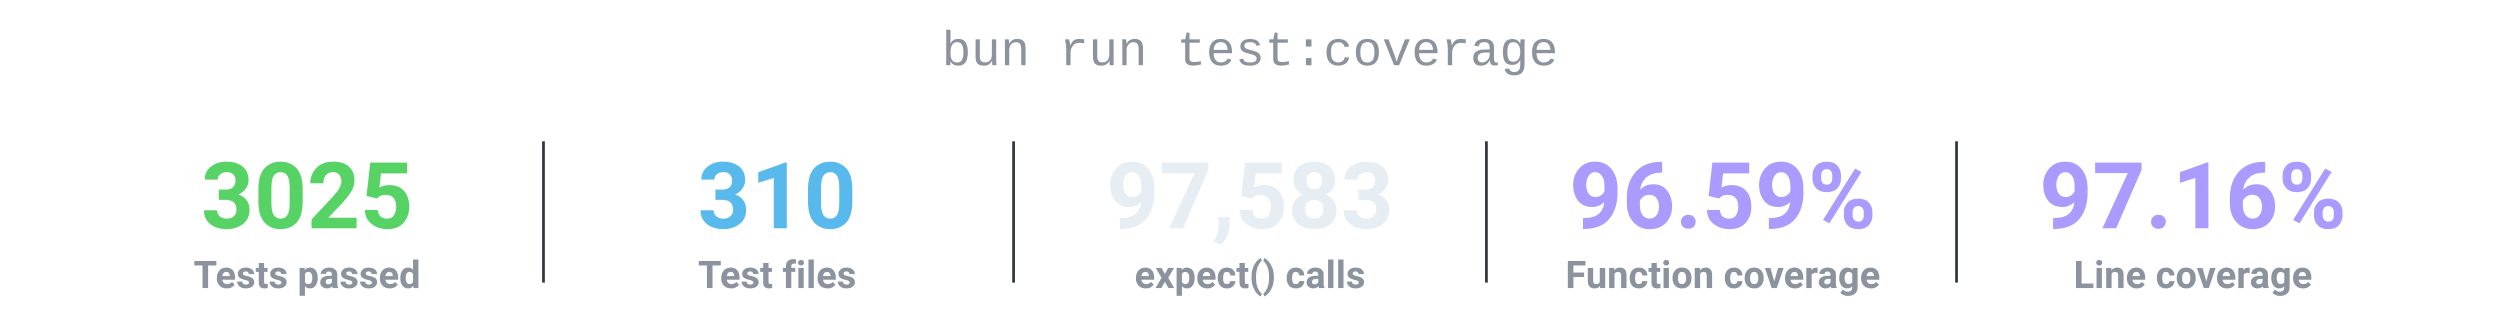
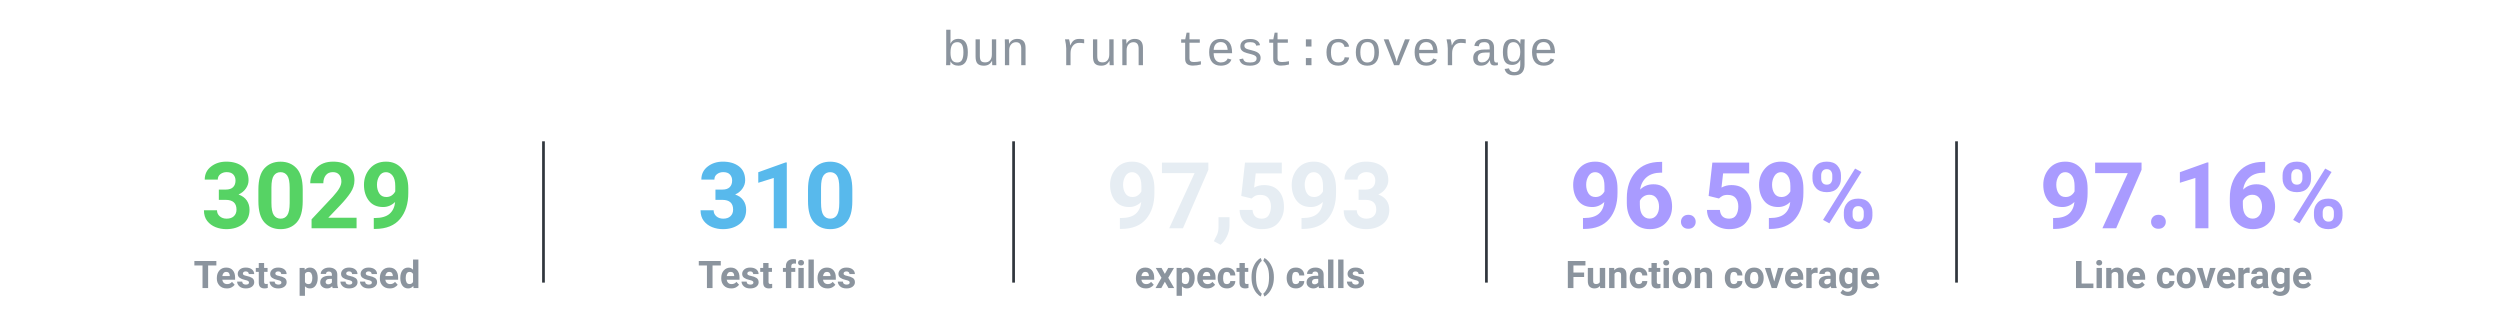
- <svg xmlns="http://www.w3.org/2000/svg" viewBox="0 0 920 122" width="920" height="122" role="img" aria-label="bun run test:coverage — 3025 tests passed, 310 test files, 97,583 expect() calls, 96.59% function coverage, 97.16% line coverage">
+ <svg xmlns="http://www.w3.org/2000/svg" viewBox="0 0 920 122" width="920" height="122" role="img" aria-label="bun run test:coverage — 3029 tests passed, 310 test files, 97,593 expect() calls, 96.59% function coverage, 97.16% line coverage">
  <style>
    .cmd { font-family: ui-monospace, SFMono-Regular, 'SF Mono', Menlo, Consolas, 'Liberation Mono', monospace; font-weight: 500; font-size: 18px; }
    .val { font-family: system-ui, -apple-system, BlinkMacSystemFont, 'Segoe UI', Roboto, sans-serif; font-weight: 700; font-size: 34px; }
    .lbl { font-family: system-ui, -apple-system, BlinkMacSystemFont, 'Segoe UI', Roboto, sans-serif; font-weight: 600; font-size: 14px; }
  </style>
  <text x="460" y="24" text-anchor="middle" class="cmd" fill="#8b949e">bun run test:coverage</text>
  <line x1="200" y1="52" x2="200" y2="104" stroke="#30363d" stroke-width="1" />
  <line x1="373" y1="52" x2="373" y2="104" stroke="#30363d" stroke-width="1" />
  <line x1="547" y1="52" x2="547" y2="104" stroke="#30363d" stroke-width="1" />
  <line x1="720" y1="52" x2="720" y2="104" stroke="#30363d" stroke-width="1" />
-   <text x="113" y="84" text-anchor="middle" class="val" fill="#56d364">3025</text>
+   <text x="113" y="84" text-anchor="middle" class="val" fill="#56d364">3029</text>
  <text x="113" y="106" text-anchor="middle" class="lbl" fill="#8b949e">Tests passed</text>
  <text x="286" y="84" text-anchor="middle" class="val" fill="#58b9ec">310</text>
  <text x="286" y="106" text-anchor="middle" class="lbl" fill="#8b949e">Test files</text>
-   <text x="460" y="84" text-anchor="middle" class="val" fill="#e6edf3">97,583</text>
+   <text x="460" y="84" text-anchor="middle" class="val" fill="#e6edf3">97,593</text>
  <text x="460" y="106" text-anchor="middle" class="lbl" fill="#8b949e">expect() calls</text>
  <text x="634" y="84" text-anchor="middle" class="val" fill="#a99bff">96.59%</text>
  <text x="634" y="106" text-anchor="middle" class="lbl" fill="#8b949e">Function coverage</text>
  <text x="807" y="84" text-anchor="middle" class="val" fill="#a99bff">97.16%</text>
  <text x="807" y="106" text-anchor="middle" class="lbl" fill="#8b949e">Line coverage</text>
</svg>
